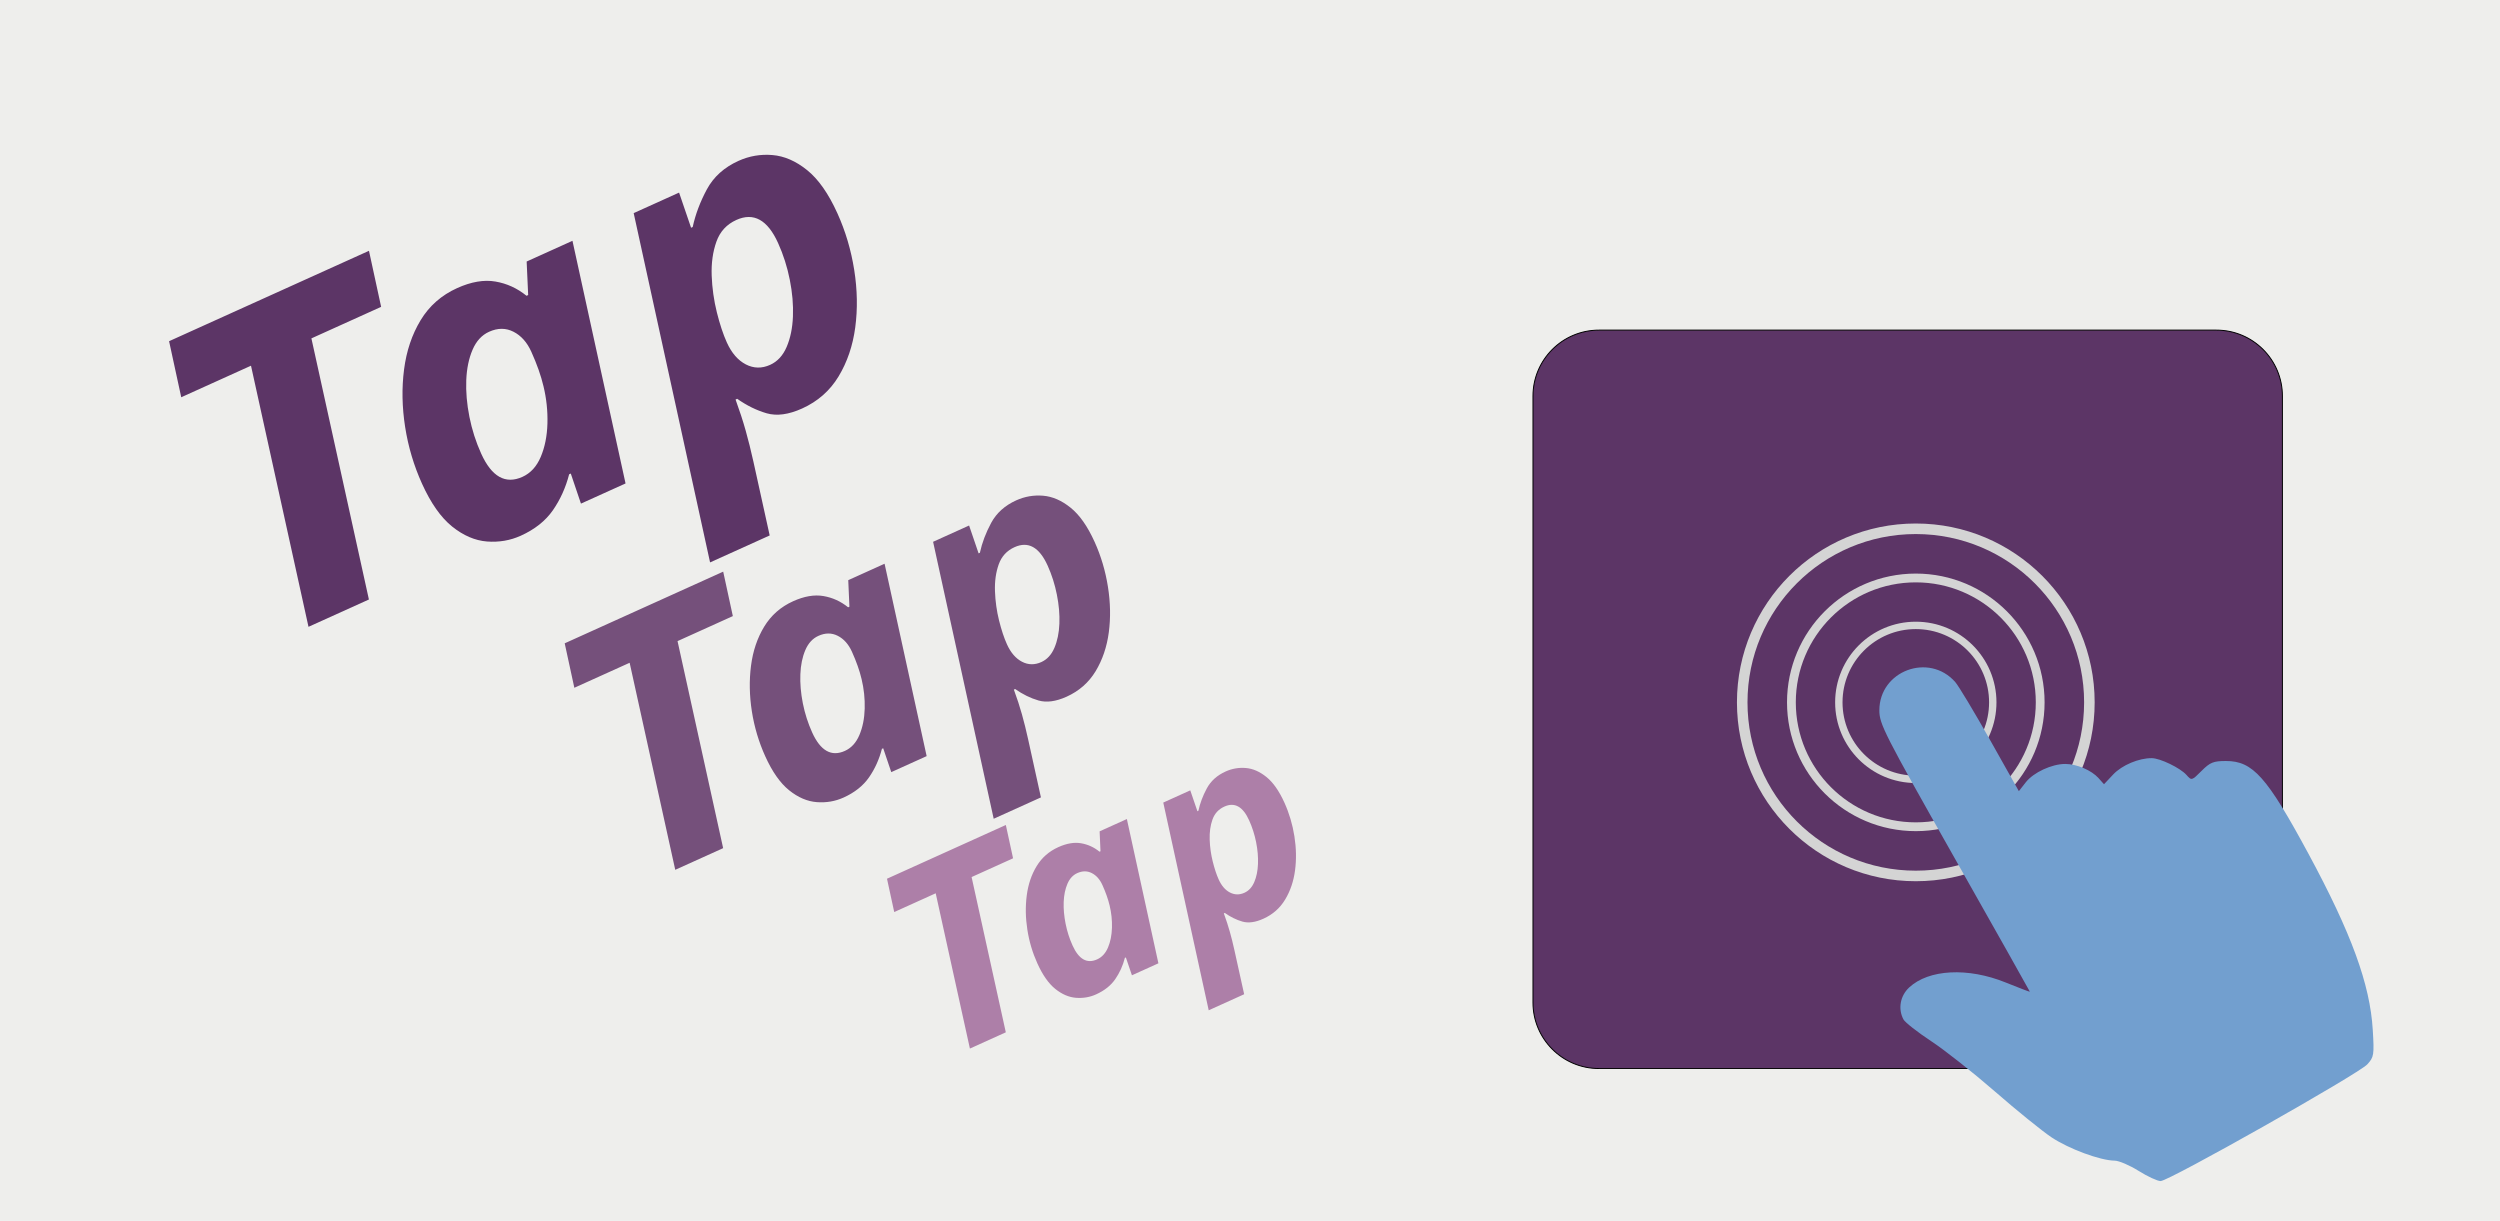
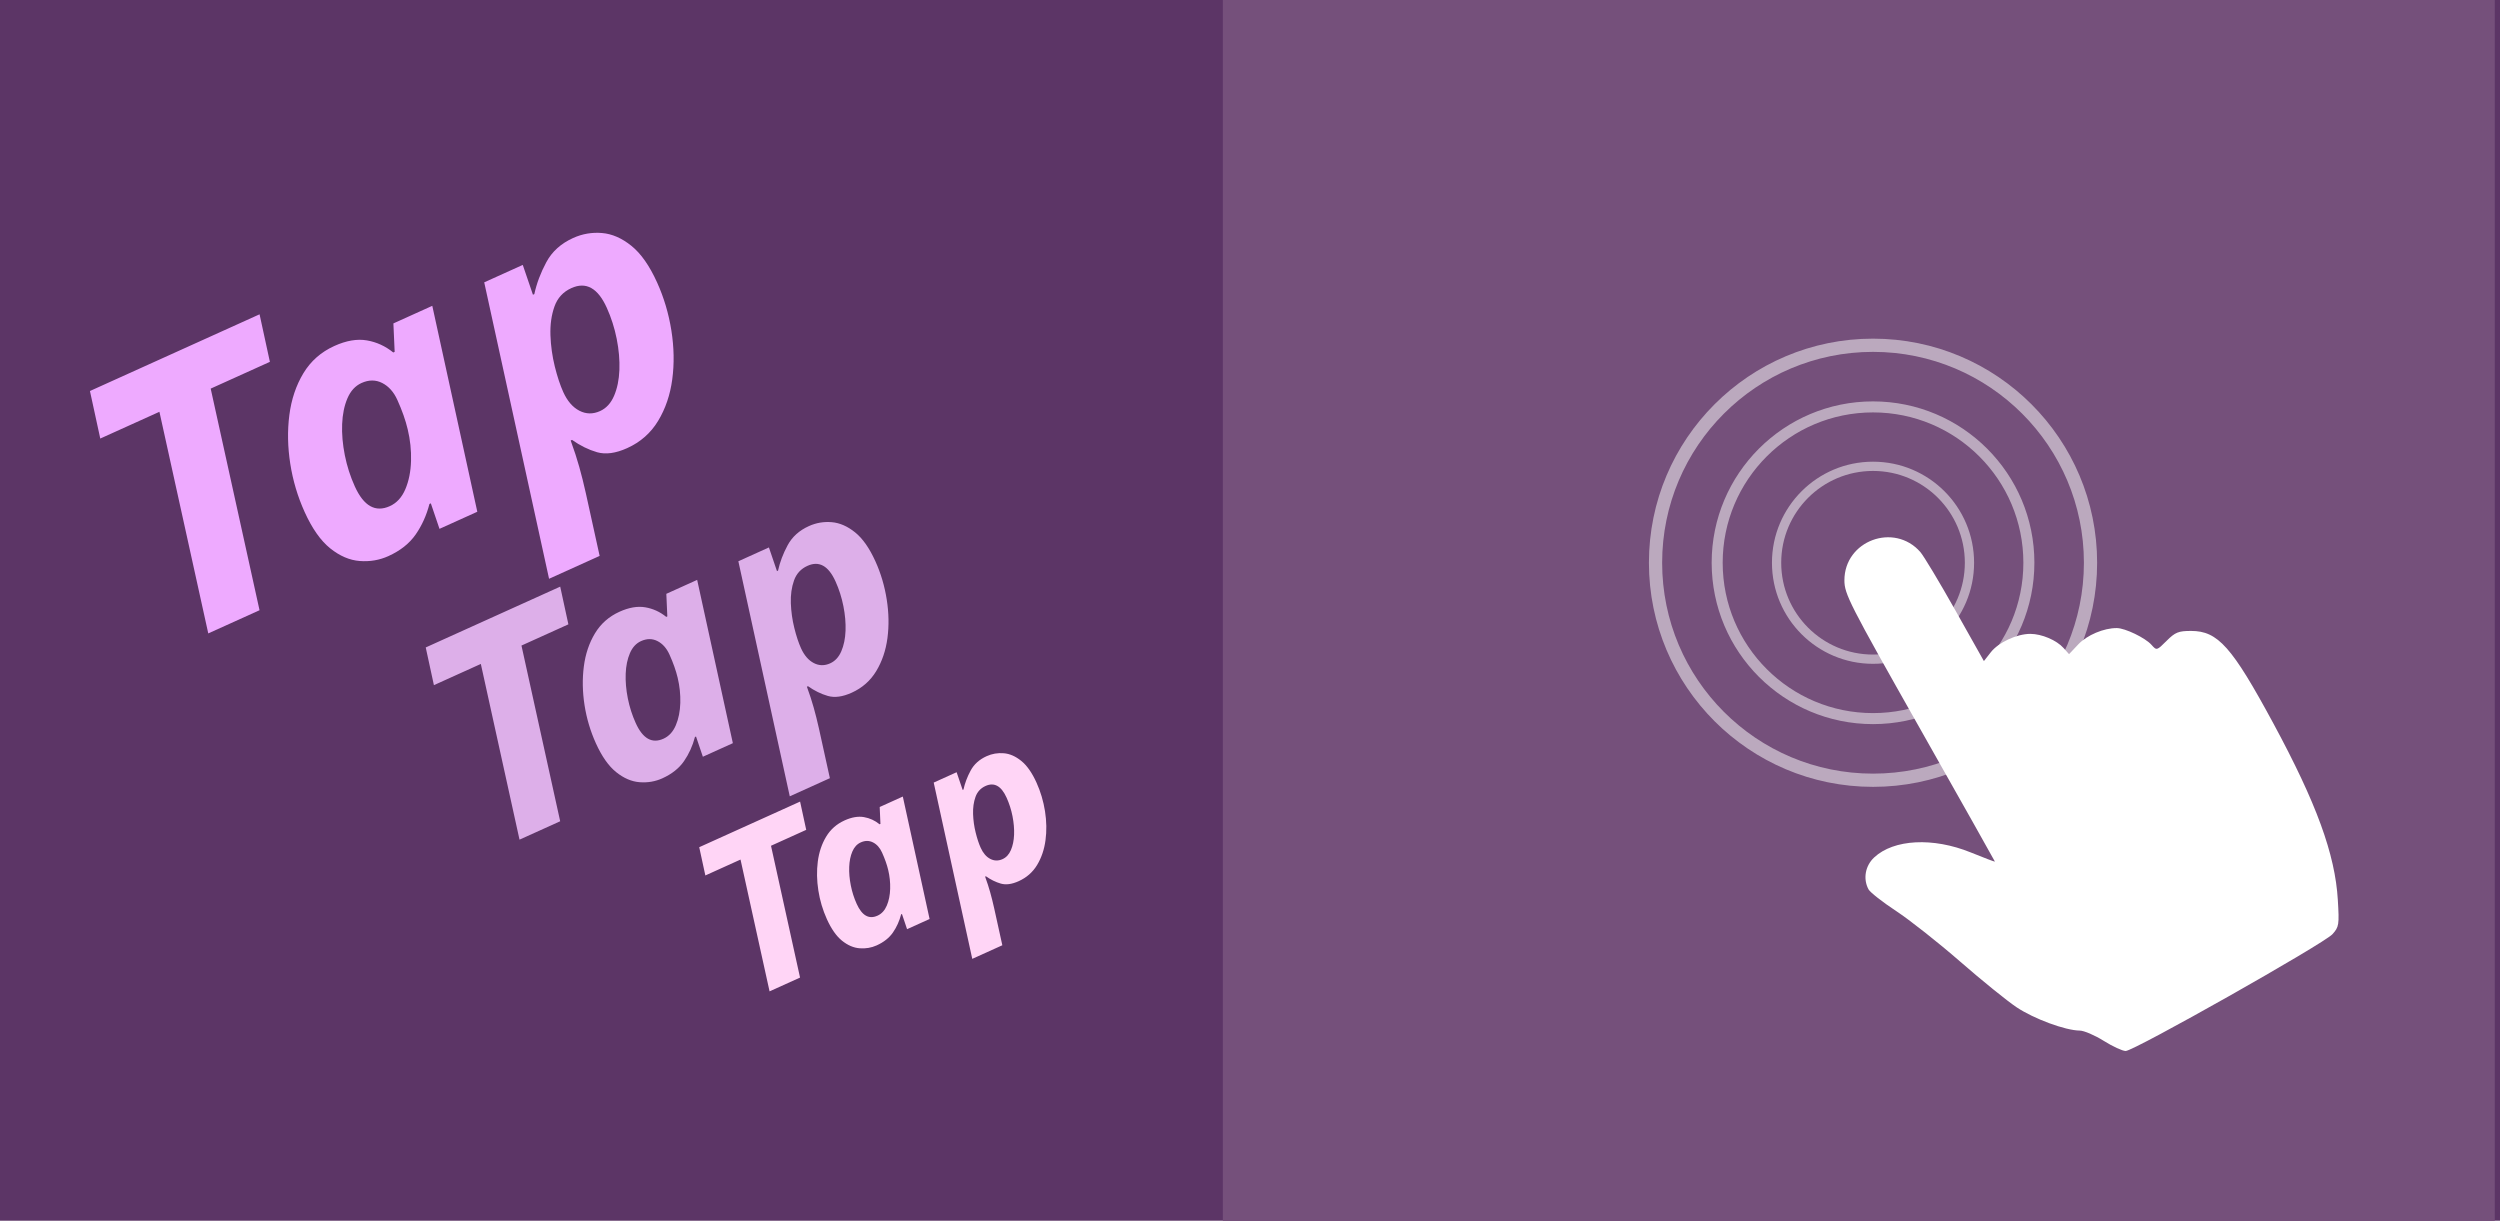
<svg xmlns="http://www.w3.org/2000/svg" width="1024" height="500" id="svg4111" version="1.1">
  <defs id="defs4113" />
  <g id="layer1" transform="translate(0,-552.3622)">
-     <rect style="fill:#eeeeec;fill-opacity:1;stroke:none" id="rect4119" width="1024" height="500" x="0" y="552.362" rx="0" ry="0" />
-     <g id="g4673" transform="matrix(1.241197,0,0,1.241197,-33.11101,-176.309)">
-       <rect ry="21.788" rx="21.788" y="696.014" x="532.566" height="243.678" width="247.315" id="rect4026" style="fill:#5c3566;fill-opacity:1;stroke:#000000;stroke-width:0.325;stroke-linecap:round;stroke-linejoin:round;stroke-miterlimit:4;stroke-opacity:1;stroke-dasharray:none;stroke-dashoffset:0" />
-       <g id="g4668">
-         <path style="fill:none;stroke:#d4d4d4;stroke-width:6.574;stroke-miterlimit:4;stroke-opacity:1;stroke-dasharray:none" id="path4028" d="m 294.936,230.47 c 0,37.843 -30.678,68.521 -68.521,68.521 -37.843,0 -68.521,-30.678 -68.521,-68.521 0,-37.843 30.678,-68.521 68.521,-68.521 37.843,0 68.521,30.678 68.521,68.521 z" transform="matrix(0.3706941,0,0,0.3706941,574.9687,733.4198)" />
-         <path style="fill:none;stroke:#d4d4d4;stroke-width:4.842;stroke-miterlimit:4;stroke-opacity:1;stroke-dasharray:none" id="path4028-6" d="m 294.936,230.47 c 0,37.843 -30.678,68.521 -68.521,68.521 -37.843,0 -68.521,-30.678 -68.521,-68.521 0,-37.843 30.678,-68.521 68.521,-68.521 37.843,0 68.521,30.678 68.521,68.521 z" transform="matrix(0.599066,0,0,0.599066,523.2617,680.7869)" />
-         <path style="fill:none;stroke:#d4d4d4;stroke-width:4.164;stroke-miterlimit:4;stroke-opacity:1;stroke-dasharray:none" id="path4028-6-2" d="m 294.936,230.47 c 0,37.843 -30.678,68.521 -68.521,68.521 -37.843,0 -68.521,-30.678 -68.521,-68.521 0,-37.843 30.678,-68.521 68.521,-68.521 37.843,0 68.521,30.678 68.521,68.521 z" transform="matrix(0.8359928,0,0,0.8359928,469.6177,626.1825)" />
-       </g>
-       <g style="fill:#729fcf" transform="matrix(0.9695693,0,0,0.9695693,226.7462,-131.8537)" id="g3244">
-         <path id="path3248" d="m 521.54,1140.008 c -3.025,-1.9 -6.69,-3.465 -8.145,-3.477 -4.881,-0.042 -15.603,-4.006 -21.505,-7.952 -3.218,-2.151 -11.863,-9.152 -19.212,-15.558 -7.349,-6.406 -17.146,-14.14 -21.772,-17.186 -4.625,-3.046 -8.85,-6.361 -9.388,-7.367 -1.918,-3.583 -1.132,-8.014 1.928,-10.872 6.649,-6.211 20.026,-6.907 32.844,-1.708 4.537,1.84 8.25,3.253 8.25,3.139 0,-0.114 -11.527,-20.584 -25.615,-45.489 -23.998,-42.423 -25.615,-45.596 -25.615,-50.263 0,-13.473 16.897,-19.785 25.826,-9.646 1.152,1.308 6.495,10.199 11.874,19.758 l 9.779,17.379 2.358,-3.013 c 2.625,-3.354 8.849,-6.245 13.447,-6.245 3.878,0 8.941,2.155 11.31,4.814 l 1.862,2.091 3.15,-3.34 c 2.979,-3.159 8.704,-5.574 13.126,-5.538 2.844,0.023 9.678,3.328 11.784,5.697 1.772,1.994 1.806,1.985 5.15,-1.359 2.915,-2.915 4.03,-3.366 8.318,-3.366 9.145,0 13.911,5.356 28.033,31.5 14.662,27.144 20.996,44.49 21.925,60.048 0.508,8.508 0.399,9.205 -1.835,11.676 -2.933,3.245 -67.609,39.774 -70.376,39.749 -1.1,-0.01 -4.475,-1.573 -7.5,-3.473 z" style="fill:#729fcf" />
-       </g>
+     <rect style="fill:#5c3566;fill-opacity:1;stroke:none" id="rect4119" width="1024" height="500" x="0" y="552.362" rx="0" ry="0" />
+     <rect style="fill:#5c3566;fill-opacity:1;stroke:#000000;stroke-width:0.403;stroke-linecap:round;stroke-linejoin:round;stroke-miterlimit:4;stroke-opacity:1;stroke-dasharray:none;stroke-dashoffset:0" id="rect4026" width="306.967" height="302.453" x="1800.139" y="654.755" rx="27.044" ry="27.044" />
+     <g id="g4668" transform="matrix(1.241197,0,0,1.241197,1139.12,-209.1357)">
+       <path transform="matrix(0.3706941,0,0,0.3706941,574.9687,733.4198)" d="m 294.936,230.47 c 0,37.843 -30.678,68.521 -68.521,68.521 -37.843,0 -68.521,-30.678 -68.521,-68.521 0,-37.843 30.678,-68.521 68.521,-68.521 37.843,0 68.521,30.678 68.521,68.521 z" id="path4028" style="fill:none;stroke:#d4d4d4;stroke-width:6.574;stroke-miterlimit:4;stroke-opacity:1;stroke-dasharray:none" />
+       <path transform="matrix(0.599066,0,0,0.599066,523.2617,680.7869)" d="m 294.936,230.47 c 0,37.843 -30.678,68.521 -68.521,68.521 -37.843,0 -68.521,-30.678 -68.521,-68.521 0,-37.843 30.678,-68.521 68.521,-68.521 37.843,0 68.521,30.678 68.521,68.521 z" id="path4028-6" style="fill:none;stroke:#d4d4d4;stroke-width:4.842;stroke-miterlimit:4;stroke-opacity:1;stroke-dasharray:none" />
+       <path transform="matrix(0.8359928,0,0,0.8359928,469.6177,626.1825)" d="m 294.936,230.47 c 0,37.843 -30.678,68.521 -68.521,68.521 -37.843,0 -68.521,-30.678 -68.521,-68.521 0,-37.843 30.678,-68.521 68.521,-68.521 37.843,0 68.521,30.678 68.521,68.521 z" id="path4028-6-2" style="fill:none;stroke:#d4d4d4;stroke-width:4.164;stroke-miterlimit:4;stroke-opacity:1;stroke-dasharray:none" />
    </g>
-     <text xml:space="preserve" style="font-size:182.248px;font-style:normal;font-variant:normal;font-weight:normal;font-stretch:normal;line-height:125%;letter-spacing:0px;word-spacing:0px;fill:#5c3566;fill-opacity:1;stroke:none;font-family:Serto Jerusalem Outline;-inkscape-font-specification:Serto Jerusalem Outline" x="-241.931" y="789.294" id="text4682" transform="matrix(0.9111697,-0.4120312,0.4120312,0.9111697,0,0)">
-       <tspan id="tspan4684" x="-241.931" y="789.294" style="font-style:italic;font-variant:normal;font-weight:bold;font-stretch:normal;fill:#5c3566;font-family:Sans;-inkscape-font-specification:'micro.pcf Bold Italic'">Tap</tspan>
+     <g id="g3244" transform="matrix(1.203427,0,0,1.203427,1420.557,-372.7921)" style="fill:#729fcf">
+       <path style="fill:#729fcf" d="m 521.54,1140.008 c -3.025,-1.9 -6.69,-3.465 -8.145,-3.477 -4.881,-0.042 -15.603,-4.006 -21.505,-7.952 -3.218,-2.151 -11.863,-9.152 -19.212,-15.558 -7.349,-6.406 -17.146,-14.14 -21.772,-17.186 -4.625,-3.046 -8.85,-6.361 -9.388,-7.367 -1.918,-3.583 -1.132,-8.014 1.928,-10.872 6.649,-6.211 20.026,-6.907 32.844,-1.708 4.537,1.84 8.25,3.253 8.25,3.139 0,-0.114 -11.527,-20.584 -25.615,-45.489 -23.998,-42.423 -25.615,-45.596 -25.615,-50.263 0,-13.473 16.897,-19.785 25.826,-9.646 1.152,1.308 6.495,10.199 11.874,19.758 l 9.779,17.379 2.358,-3.013 c 2.625,-3.354 8.849,-6.245 13.447,-6.245 3.878,0 8.941,2.155 11.31,4.814 l 1.862,2.091 3.15,-3.34 c 2.979,-3.159 8.704,-5.574 13.126,-5.538 2.844,0.023 9.678,3.328 11.784,5.697 1.772,1.994 1.806,1.985 5.15,-1.359 2.915,-2.915 4.03,-3.366 8.318,-3.366 9.145,0 13.911,5.356 28.033,31.5 14.662,27.144 20.996,44.49 21.925,60.048 0.508,8.508 0.399,9.205 -1.835,11.676 -2.933,3.245 -67.609,39.774 -70.376,39.749 -1.1,-0.01 -4.475,-1.573 -7.5,-3.473 z" id="path3248" />
+     </g>
+     <rect style="fill:#75507b;fill-opacity:1;stroke:none;stroke-width:10;stroke-linecap:square;stroke-linejoin:round;stroke-miterlimit:4;stroke-opacity:1;stroke-dasharray:none;stroke-dashoffset:0" id="rect3074" width="520.992" height="506.167" x="500.872" y="-2.99" transform="translate(0,552.3622)" />
+     <g id="g3244-0" transform="matrix(1.203427,0,0,1.203427,234.0115,-393.2446)" style="fill:#ffffff">
+       <path style="fill:#ffffff" d="m 521.54,1140.008 c -3.025,-1.9 -6.69,-3.465 -8.145,-3.477 -4.881,-0.042 -15.603,-4.006 -21.505,-7.952 -3.218,-2.151 -11.863,-9.152 -19.212,-15.558 -7.349,-6.406 -17.146,-14.14 -21.772,-17.186 -4.625,-3.046 -8.85,-6.361 -9.388,-7.367 -1.918,-3.583 -1.132,-8.014 1.928,-10.872 6.649,-6.211 20.026,-6.907 32.844,-1.708 4.537,1.84 8.25,3.253 8.25,3.139 0,-0.114 -11.527,-20.584 -25.615,-45.489 -23.998,-42.423 -25.615,-45.596 -25.615,-50.263 0,-13.473 16.897,-19.785 25.826,-9.646 1.152,1.308 6.495,10.199 11.874,19.758 l 9.779,17.379 2.358,-3.013 c 2.625,-3.354 8.849,-6.245 13.447,-6.245 3.878,0 8.941,2.155 11.31,4.814 l 1.862,2.091 3.15,-3.34 c 2.979,-3.159 8.704,-5.574 13.126,-5.538 2.844,0.023 9.678,3.328 11.784,5.697 1.772,1.994 1.806,1.985 5.15,-1.359 2.915,-2.915 4.03,-3.366 8.318,-3.366 9.145,0 13.911,5.356 28.033,31.5 14.662,27.144 20.996,44.49 21.925,60.048 0.508,8.508 0.399,9.205 -1.835,11.676 -2.933,3.245 -67.609,39.774 -70.376,39.749 -1.1,-0.01 -4.475,-1.573 -7.5,-3.473 z" id="path3248-0" />
+     </g>
+     <g id="g3916" transform="matrix(1.252953,0,0,1.252953,-192.0731,-157.5611)">
+       <path transform="matrix(0.4601045,0,0,0.4601045,661.4284,644.5281)" d="m 294.936,230.47 c 0,37.843 -30.678,68.521 -68.521,68.521 -37.843,0 -68.521,-30.678 -68.521,-68.521 0,-37.843 30.678,-68.521 68.521,-68.521 37.843,0 68.521,30.678 68.521,68.521 z" id="path4028-8" style="fill:none;stroke:#ffffff;stroke-width:6.574;stroke-miterlimit:4;stroke-opacity:0.509;stroke-dasharray:none" />
+       <path transform="matrix(0.743559,0,0,0.743559,597.2498,579.2005)" d="m 294.936,230.47 c 0,37.843 -30.678,68.521 -68.521,68.521 -37.843,0 -68.521,-30.678 -68.521,-68.521 0,-37.843 30.678,-68.521 68.521,-68.521 37.843,0 68.521,30.678 68.521,68.521 z" id="path4028-6-4" style="fill:none;stroke:#ffffff;stroke-width:4.842;stroke-miterlimit:4;stroke-opacity:0.509;stroke-dasharray:none" />
+       <path transform="matrix(1.037632,0,0,1.037632,530.6671,511.4255)" d="m 294.936,230.47 c 0,37.843 -30.678,68.521 -68.521,68.521 -37.843,0 -68.521,-30.678 -68.521,-68.521 0,-37.843 30.678,-68.521 68.521,-68.521 37.843,0 68.521,30.678 68.521,68.521 z" id="path4028-6-2-0" style="fill:none;stroke:#ffffff;stroke-width:4.164;stroke-miterlimit:4;stroke-opacity:0.509;stroke-dasharray:none" />
+     </g>
+     <text xml:space="preserve" style="font-size:154.671px;font-style:normal;font-variant:normal;font-weight:normal;font-stretch:normal;line-height:125%;letter-spacing:0px;word-spacing:0px;fill:#eeaaff;fill-opacity:1;stroke:none;font-family:Serto Jerusalem Outline;-inkscape-font-specification:Serto Jerusalem Outline" x="-276.871" y="774.844" id="text4682" transform="matrix(0.9111697,-0.4120312,0.4120312,0.9111697,0,0)">
+       <tspan id="tspan4684" x="-276.871" y="774.844" style="font-style:italic;font-variant:normal;font-weight:bold;font-stretch:normal;fill:#eeaaff;font-family:Sans;-inkscape-font-specification:'micro.pcf Bold Italic'">Tap</tspan>
    </text>
-     <text xml:space="preserve" style="font-size:144.51px;font-style:normal;font-variant:normal;font-weight:normal;font-stretch:normal;line-height:125%;letter-spacing:0px;word-spacing:0px;fill:#75507b;fill-opacity:1;stroke:none;font-family:Serto Jerusalem Outline;-inkscape-font-specification:Serto Jerusalem Outline" x="-141.156" y="941.884" id="text4682-2" transform="matrix(0.9111697,-0.4120312,0.4120312,0.9111697,0,0)">
-       <tspan id="tspan4684-4" x="-141.156" y="941.884" style="font-style:italic;font-variant:normal;font-weight:bold;font-stretch:normal;fill:#75507b;font-family:Sans;-inkscape-font-specification:'micro.pcf Bold Italic'">Tap</tspan>
+     <text xml:space="preserve" style="font-size:122.643px;font-style:normal;font-variant:normal;font-weight:normal;font-stretch:normal;line-height:125%;letter-spacing:0px;word-spacing:0px;fill:#ddafe9;fill-opacity:1;stroke:none;font-family:Serto Jerusalem Outline;-inkscape-font-specification:Serto Jerusalem Outline" x="-191.345" y="904.344" id="text4682-2" transform="matrix(0.9111697,-0.4120312,0.4120312,0.9111697,0,0)">
+       <tspan id="tspan4684-4" x="-191.345" y="904.344" style="font-style:italic;font-variant:normal;font-weight:bold;font-stretch:normal;fill:#ddafe9;font-family:Sans;-inkscape-font-specification:'micro.pcf Bold Italic'">Tap</tspan>
    </text>
-     <text xml:space="preserve" style="font-size:108.379px;font-style:normal;font-variant:normal;font-weight:normal;font-stretch:normal;line-height:125%;letter-spacing:0px;word-spacing:0px;fill:#ad7fa8;fill-opacity:1;stroke:none;font-family:Serto Jerusalem Outline;-inkscape-font-specification:Serto Jerusalem Outline" x="-56.665" y="1058.321" id="text4682-4" transform="matrix(0.9111697,-0.4120312,0.4120312,0.9111697,0,0)">
-       <tspan id="tspan4684-3" x="-56.665" y="1058.321" style="font-style:italic;font-variant:normal;font-weight:bold;font-stretch:normal;fill:#ad7fa8;font-family:Sans;-inkscape-font-specification:'micro.pcf Bold Italic'">Tap</tspan>
+     <text xml:space="preserve" style="font-size:91.98px;font-style:normal;font-variant:normal;font-weight:normal;font-stretch:normal;line-height:125%;letter-spacing:0px;word-spacing:0px;fill:#ffd5f6;fill-opacity:1;stroke:none;font-family:Serto Jerusalem Outline;-inkscape-font-specification:Serto Jerusalem Outline" x="-119.639" y="1003.162" id="text4682-4" transform="matrix(0.9111697,-0.4120312,0.4120312,0.9111697,0,0)">
+       <tspan id="tspan4684-3" x="-119.639" y="1003.162" style="font-style:italic;font-variant:normal;font-weight:bold;font-stretch:normal;fill:#ffd5f6;font-family:Sans;-inkscape-font-specification:'micro.pcf Bold Italic'">Tap</tspan>
    </text>
  </g>
</svg>
